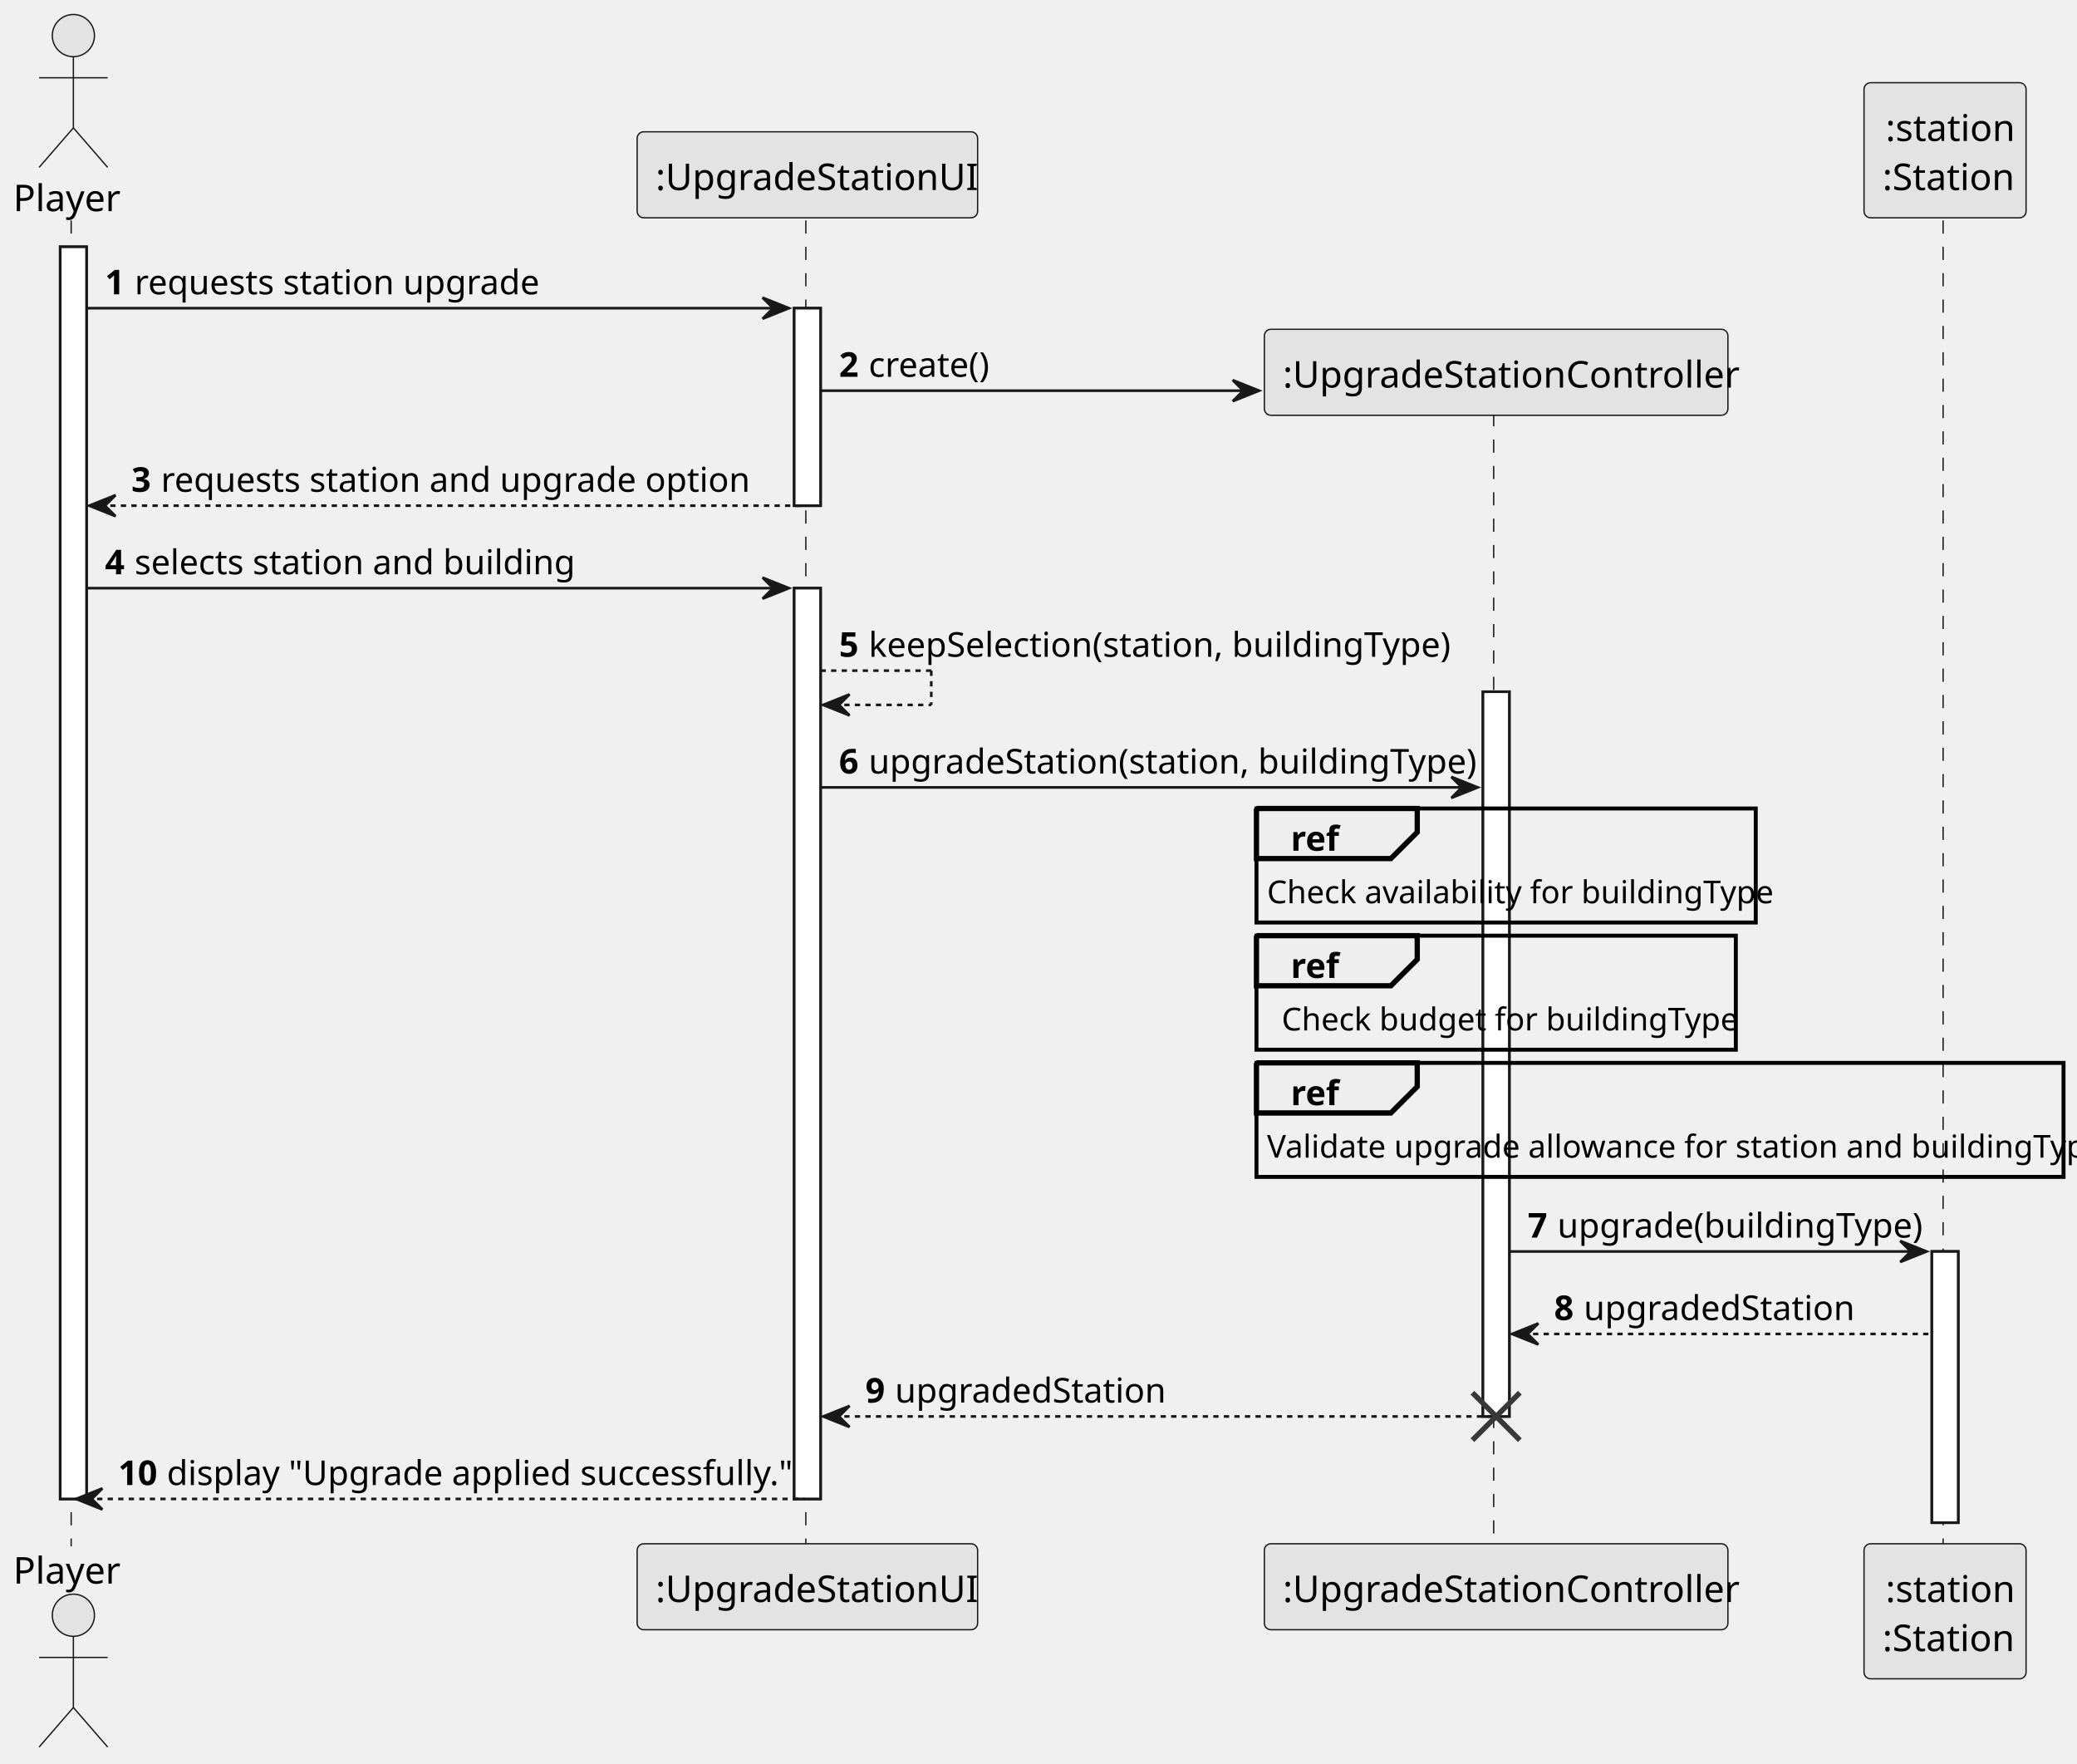
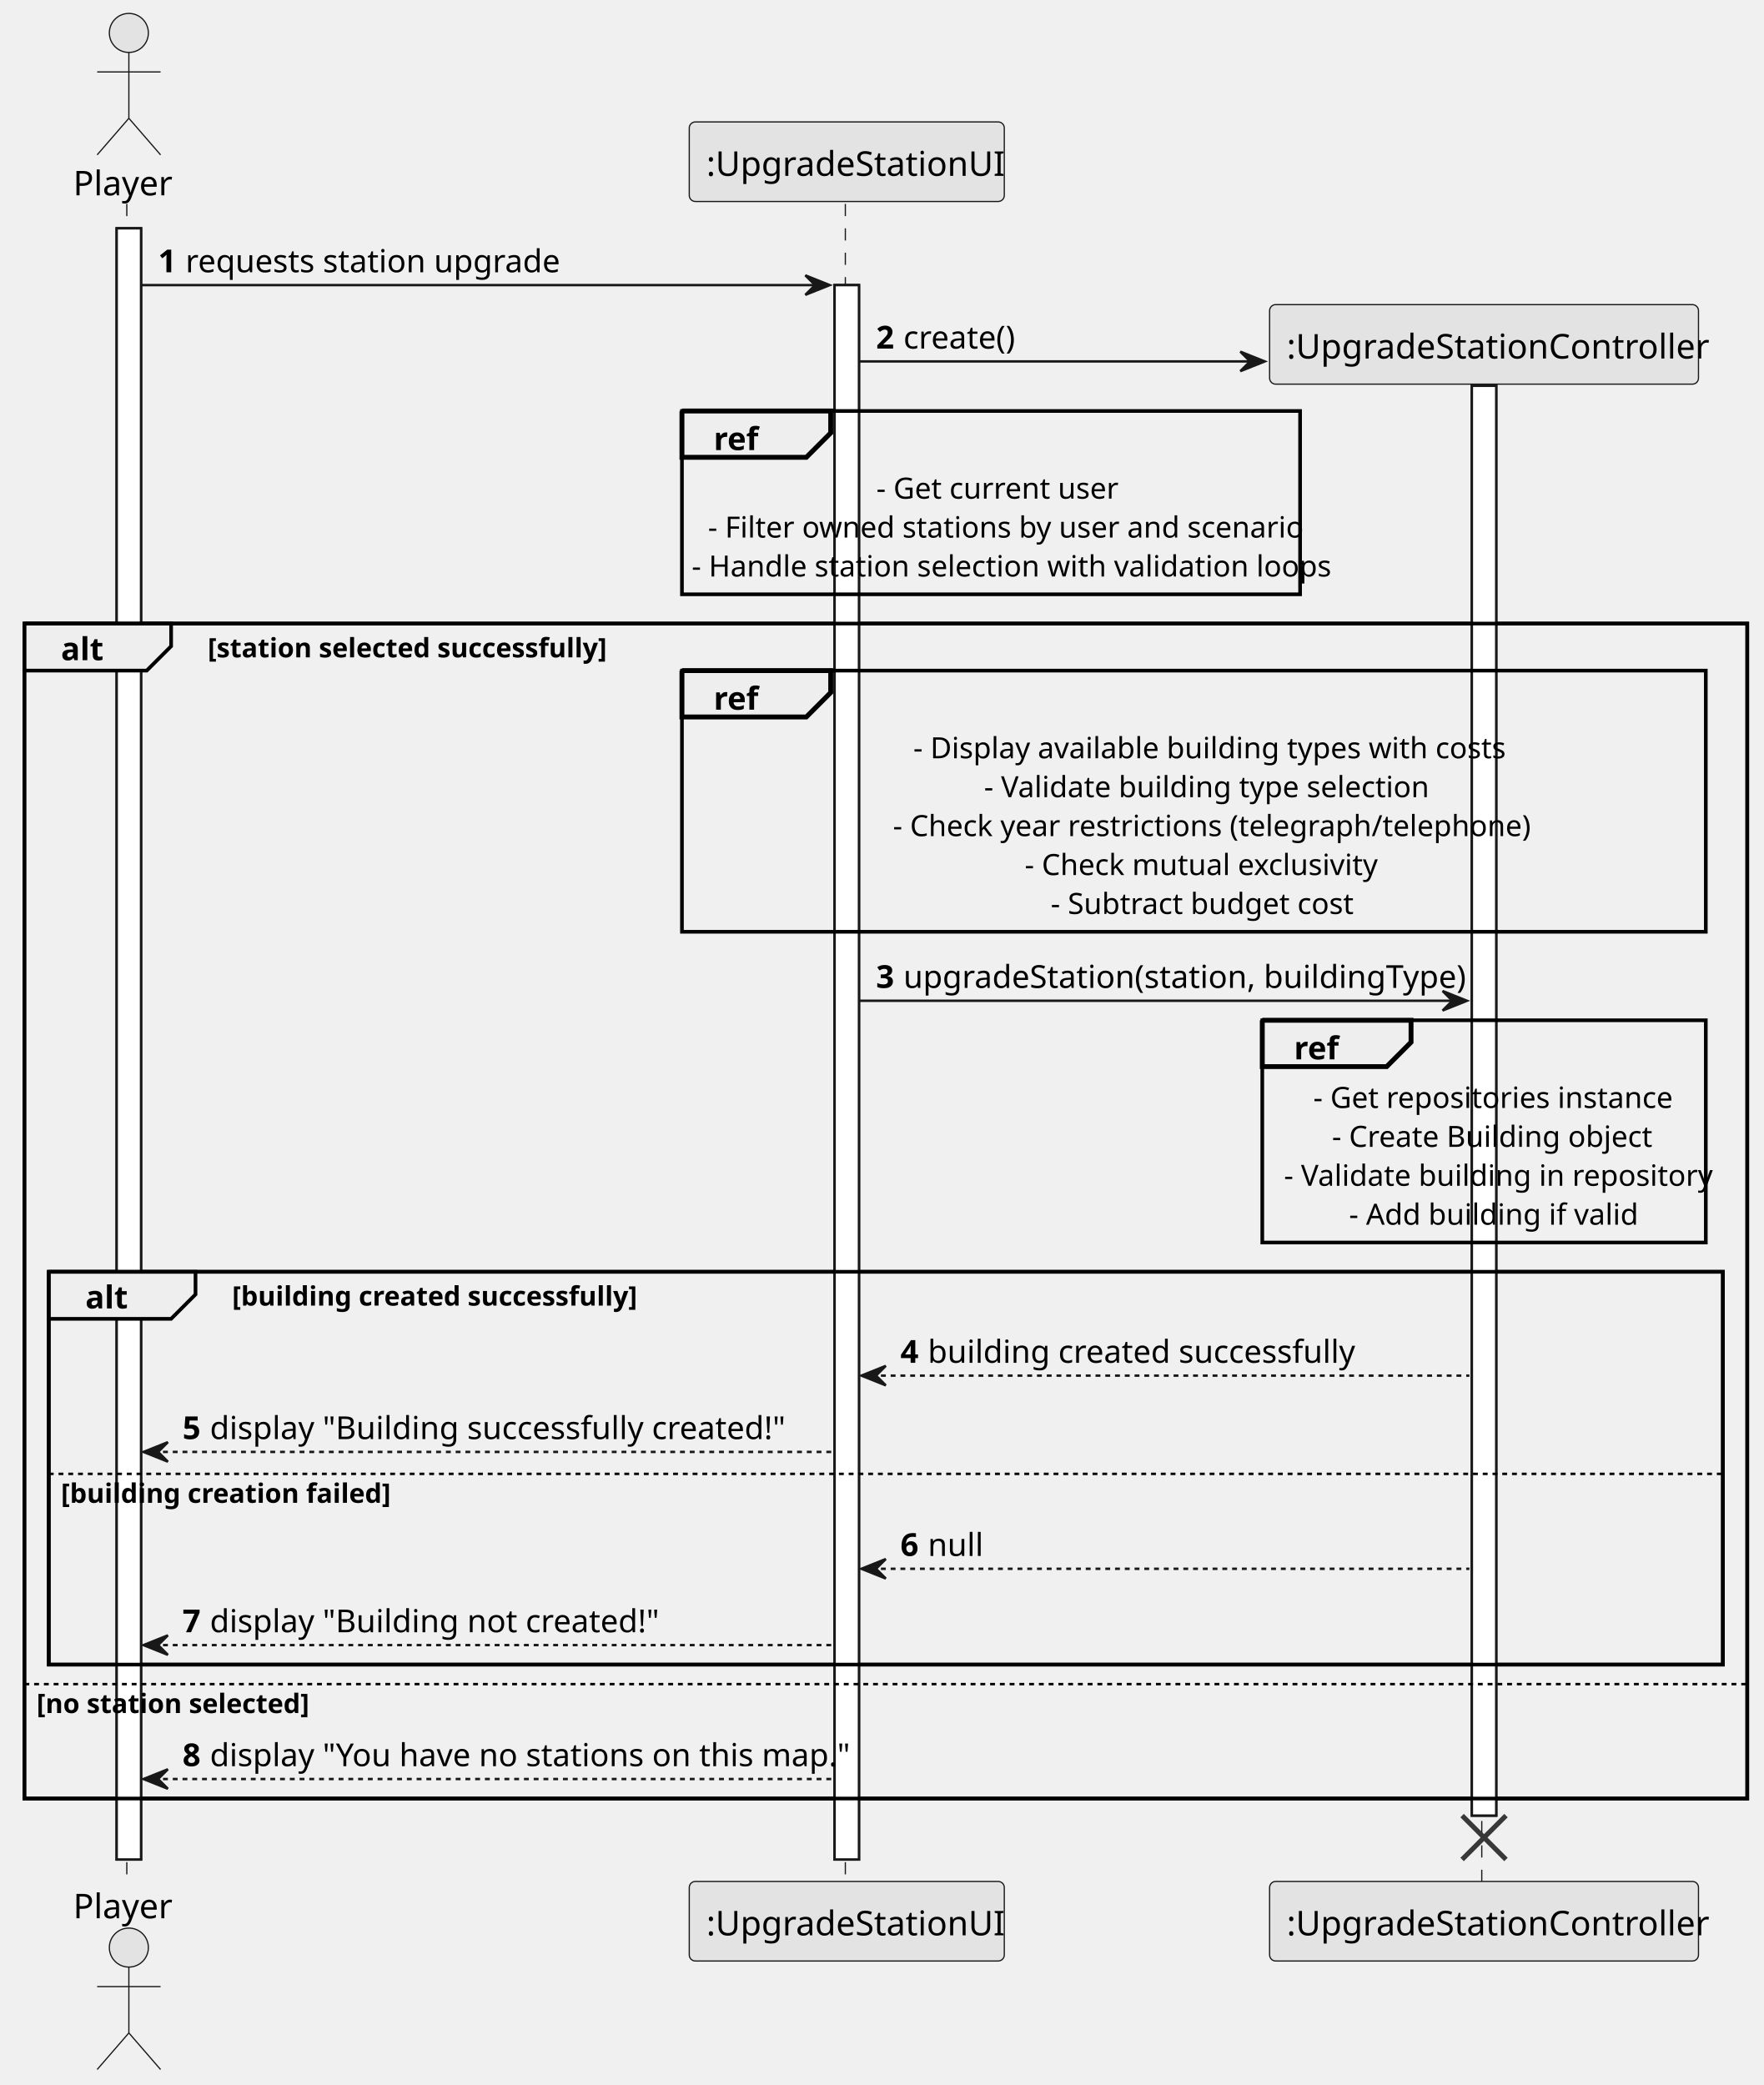
- <svg xmlns="http://www.w3.org/2000/svg" contentStyleType="text/css" height="669px" preserveAspectRatio="none" style="width:788px;height:669px;background:#FFFFFF;" version="1.1" viewBox="0 0 788 669" width="788px" zoomAndPan="magnify">
+ <svg xmlns="http://www.w3.org/2000/svg" contentStyleType="text/css" height="855px" preserveAspectRatio="none" style="width:723px;height:855px;background:#FFFFFF;" version="1.1" viewBox="0 0 723 855" width="723px" zoomAndPan="magnify">
  <defs />
  <g>
-     <rect fill="#FFFFFF" height="474.996" style="stroke:#181818;stroke-width:1.0;" width="10" x="22.841" y="93.621" />
-     <rect fill="#FFFFFF" height="74.912" style="stroke:#181818;stroke-width:1.0;" width="10" x="301.316" y="116.912" />
-     <rect fill="#FFFFFF" height="345.502" style="stroke:#181818;stroke-width:1.0;" width="10" x="301.316" y="223.115" />
-     <rect fill="#FFFFFF" height="274.92" style="stroke:#181818;stroke-width:1.0;" width="10" x="562.626" y="262.406" />
-     <rect fill="#FFFFFF" height="102.873" style="stroke:#181818;stroke-width:1.0;" width="10" x="732.939" y="474.744" />
-     <line style="stroke:#181818;stroke-width:0.5;stroke-dasharray:5.0,5.0;" x1="27" x2="27" y1="83.621" y2="586.617" />
-     <line style="stroke:#181818;stroke-width:0.5;stroke-dasharray:5.0,5.0;" x1="305.727" x2="305.727" y1="83.621" y2="586.617" />
-     <line style="stroke:#181818;stroke-width:0.5;stroke-dasharray:5.0,5.0;" x1="566.692" x2="566.692" y1="156.723" y2="586.617" />
-     <line style="stroke:#181818;stroke-width:0.5;stroke-dasharray:5.0,5.0;" x1="737.201" x2="737.201" y1="83.621" y2="586.617" />
-     <text fill="#000000" font-family="sans-serif" font-size="14" lengthAdjust="spacing" textLength="39.683" x="5" y="80.107">Player</text>
-     <ellipse cx="27.841" cy="13.5" fill="#E3E3E3" rx="8" ry="8" style="stroke:#181818;stroke-width:0.5;" />
-     <path d="M27.841,21.5 L27.841,48.5 M14.841,29.5 L40.841,29.5 M27.841,48.5 L14.841,63.5 M27.841,48.5 L40.841,63.5 " fill="none" style="stroke:#181818;stroke-width:0.5;" />
-     <text fill="#000000" font-family="sans-serif" font-size="14" lengthAdjust="spacing" textLength="39.683" x="5" y="600.725">Player</text>
-     <ellipse cx="27.841" cy="612.738" fill="#E3E3E3" rx="8" ry="8" style="stroke:#181818;stroke-width:0.5;" />
-     <path d="M27.841,620.738 L27.841,647.738 M14.841,628.738 L40.841,628.738 M27.841,647.738 L14.841,662.738 M27.841,647.738 L40.841,662.738 " fill="none" style="stroke:#181818;stroke-width:0.5;" />
-     <rect fill="#E3E3E3" height="32.621" rx="2.5" ry="2.5" style="stroke:#181818;stroke-width:0.5;" width="129.179" x="241.727" y="50" />
-     <text fill="#000000" font-family="sans-serif" font-size="14" lengthAdjust="spacing" textLength="115.179" x="248.727" y="72.107">:UpgradeStationUI</text>
-     <rect fill="#E3E3E3" height="32.621" rx="2.5" ry="2.5" style="stroke:#181818;stroke-width:0.5;" width="129.179" x="241.727" y="585.617" />
-     <text fill="#000000" font-family="sans-serif" font-size="14" lengthAdjust="spacing" textLength="115.179" x="248.727" y="607.725">:UpgradeStationUI</text>
-     <rect fill="#E3E3E3" height="32.621" rx="2.5" ry="2.5" style="stroke:#181818;stroke-width:0.5;" width="175.868" x="479.692" y="585.617" />
-     <text fill="#000000" font-family="sans-serif" font-size="14" lengthAdjust="spacing" textLength="161.868" x="486.692" y="607.725">:UpgradeStationController</text>
-     <rect fill="#E3E3E3" height="51.242" rx="2.5" ry="2.5" style="stroke:#181818;stroke-width:0.5;" width="61.476" x="707.201" y="31.379" />
-     <text fill="#000000" font-family="sans-serif" font-size="14" lengthAdjust="spacing" textLength="45.138" x="715.37" y="53.486">:station</text>
-     <text fill="#000000" font-family="sans-serif" font-size="14" lengthAdjust="spacing" textLength="47.476" x="714.201" y="72.107">:Station</text>
-     <rect fill="#E3E3E3" height="51.242" rx="2.5" ry="2.5" style="stroke:#181818;stroke-width:0.5;" width="61.476" x="707.201" y="585.617" />
-     <text fill="#000000" font-family="sans-serif" font-size="14" lengthAdjust="spacing" textLength="45.138" x="715.37" y="607.725">:station</text>
-     <text fill="#000000" font-family="sans-serif" font-size="14" lengthAdjust="spacing" textLength="47.476" x="714.201" y="626.346">:Station</text>
-     <rect fill="#FFFFFF" height="474.996" style="stroke:#181818;stroke-width:1.0;" width="10" x="22.841" y="93.621" />
-     <rect fill="#FFFFFF" height="74.912" style="stroke:#181818;stroke-width:1.0;" width="10" x="301.316" y="116.912" />
-     <rect fill="#FFFFFF" height="345.502" style="stroke:#181818;stroke-width:1.0;" width="10" x="301.316" y="223.115" />
-     <rect fill="#FFFFFF" height="274.92" style="stroke:#181818;stroke-width:1.0;" width="10" x="562.626" y="262.406" />
-     <rect fill="#FFFFFF" height="102.873" style="stroke:#181818;stroke-width:1.0;" width="10" x="732.939" y="474.744" />
-     <polygon fill="#181818" points="289.316,112.912,299.316,116.912,289.316,120.912,293.316,116.912" style="stroke:#181818;stroke-width:1.0;" />
-     <line style="stroke:#181818;stroke-width:1.0;" x1="32.841" x2="295.316" y1="116.912" y2="116.912" />
-     <text fill="#000000" font-family="sans-serif" font-size="13" font-weight="bold" lengthAdjust="spacing" textLength="7.23" x="39.841" y="111.649">1</text>
-     <text fill="#000000" font-family="sans-serif" font-size="13" lengthAdjust="spacing" textLength="143.095" x="51.071" y="111.649">requests station upgrade</text>
-     <polygon fill="#181818" points="467.692,144.203,477.692,148.203,467.692,152.203,471.692,148.203" style="stroke:#181818;stroke-width:1.0;" />
-     <line style="stroke:#181818;stroke-width:1.0;" x1="311.316" x2="473.692" y1="148.203" y2="148.203" />
-     <text fill="#000000" font-family="sans-serif" font-size="13" font-weight="bold" lengthAdjust="spacing" textLength="7.23" x="318.316" y="142.94">2</text>
-     <text fill="#000000" font-family="sans-serif" font-size="13" lengthAdjust="spacing" textLength="44.789" x="329.546" y="142.94">create()</text>
-     <rect fill="#E3E3E3" height="32.621" rx="2.5" ry="2.5" style="stroke:#181818;stroke-width:0.5;" width="175.868" x="479.692" y="124.912" />
-     <text fill="#000000" font-family="sans-serif" font-size="14" lengthAdjust="spacing" textLength="161.868" x="486.692" y="147.019">:UpgradeStationController</text>
-     <polygon fill="#181818" points="43.841,187.824,33.841,191.824,43.841,195.824,39.841,191.824" style="stroke:#181818;stroke-width:1.0;" />
-     <line style="stroke:#181818;stroke-width:1.0;stroke-dasharray:2.0,2.0;" x1="37.841" x2="305.316" y1="191.824" y2="191.824" />
-     <text fill="#000000" font-family="sans-serif" font-size="13" font-weight="bold" lengthAdjust="spacing" textLength="7.23" x="49.841" y="186.561">3</text>
-     <text fill="#000000" font-family="sans-serif" font-size="13" lengthAdjust="spacing" textLength="207.429" x="61.071" y="186.561">requests station and upgrade option</text>
-     <polygon fill="#181818" points="289.316,219.115,299.316,223.115,289.316,227.115,293.316,223.115" style="stroke:#181818;stroke-width:1.0;" />
-     <line style="stroke:#181818;stroke-width:1.0;" x1="32.841" x2="295.316" y1="223.115" y2="223.115" />
-     <text fill="#000000" font-family="sans-serif" font-size="13" font-weight="bold" lengthAdjust="spacing" textLength="7.23" x="39.841" y="217.852">4</text>
-     <text fill="#000000" font-family="sans-serif" font-size="13" lengthAdjust="spacing" textLength="156.102" x="51.071" y="217.852">selects station and building</text>
-     <line style="stroke:#181818;stroke-width:1.0;stroke-dasharray:2.0,2.0;" x1="311.316" x2="353.316" y1="254.406" y2="254.406" />
-     <line style="stroke:#181818;stroke-width:1.0;stroke-dasharray:2.0,2.0;" x1="353.316" x2="353.316" y1="254.406" y2="267.406" />
-     <line style="stroke:#181818;stroke-width:1.0;stroke-dasharray:2.0,2.0;" x1="312.316" x2="353.316" y1="267.406" y2="267.406" />
-     <polygon fill="#181818" points="322.316,263.406,312.316,267.406,322.316,271.406,318.316,267.406" style="stroke:#181818;stroke-width:1.0;" />
-     <text fill="#000000" font-family="sans-serif" font-size="13" font-weight="bold" lengthAdjust="spacing" textLength="7.23" x="318.316" y="249.144">5</text>
-     <text fill="#000000" font-family="sans-serif" font-size="13" lengthAdjust="spacing" textLength="209.568" x="329.546" y="249.144">keepSelection(station, buildingType)</text>
-     <polygon fill="#181818" points="550.626,294.697,560.626,298.697,550.626,302.697,554.626,298.697" style="stroke:#181818;stroke-width:1.0;" />
-     <line style="stroke:#181818;stroke-width:1.0;" x1="311.316" x2="556.626" y1="298.697" y2="298.697" />
-     <text fill="#000000" font-family="sans-serif" font-size="13" font-weight="bold" lengthAdjust="spacing" textLength="7.23" x="318.316" y="293.435">6</text>
-     <text fill="#000000" font-family="sans-serif" font-size="13" lengthAdjust="spacing" textLength="216.081" x="329.546" y="293.435">upgradeStation(station, buildingType)</text>
-     <rect fill="none" height="43.252" style="stroke:#000000;stroke-width:1.5;" width="189.424" x="476.692" y="306.697" />
-     <path d="M476.692,306.697 L537.692,306.697 L537.692,315.697 L527.692,325.697 L476.692,325.697 L476.692,306.697 " fill="#EEEEEE" style="stroke:#000000;stroke-width:2.0;" />
-     <text fill="#000000" font-family="sans-serif" font-size="13" font-weight="bold" lengthAdjust="spacing" textLength="16.618" x="489.692" y="322.726">ref</text>
-     <text fill="#000000" font-family="sans-serif" font-size="12" lengthAdjust="spacing" textLength="181.424" x="480.692" y="342.647">Check availability for buildingType</text>
-     <rect fill="none" height="43.252" style="stroke:#000000;stroke-width:1.5;" width="181.868" x="476.692" y="354.949" />
-     <path d="M476.692,354.949 L537.692,354.949 L537.692,363.949 L527.692,373.949 L476.692,373.949 L476.692,354.949 " fill="#EEEEEE" style="stroke:#000000;stroke-width:2.0;" />
-     <text fill="#000000" font-family="sans-serif" font-size="13" font-weight="bold" lengthAdjust="spacing" textLength="16.618" x="489.692" y="370.978">ref</text>
-     <text fill="#000000" font-family="sans-serif" font-size="12" lengthAdjust="spacing" textLength="162.768" x="486.243" y="390.898">Check budget for buildingType</text>
-     <rect fill="none" height="43.252" style="stroke:#000000;stroke-width:1.5;" width="306.201" x="476.692" y="403.201" />
-     <path d="M476.692,403.201 L537.692,403.201 L537.692,412.201 L527.692,422.201 L476.692,422.201 L476.692,403.201 " fill="#EEEEEE" style="stroke:#000000;stroke-width:2.0;" />
-     <text fill="#000000" font-family="sans-serif" font-size="13" font-weight="bold" lengthAdjust="spacing" textLength="16.618" x="489.692" y="419.229">ref</text>
-     <text fill="#000000" font-family="sans-serif" font-size="12" lengthAdjust="spacing" textLength="298.201" x="480.692" y="439.15">Validate upgrade allowance for station and buildingType</text>
-     <polygon fill="#181818" points="720.939,470.744,730.939,474.744,720.939,478.744,724.939,474.744" style="stroke:#181818;stroke-width:1.0;" />
-     <line style="stroke:#181818;stroke-width:1.0;" x1="572.626" x2="726.939" y1="474.744" y2="474.744" />
-     <text fill="#000000" font-family="sans-serif" font-size="13" font-weight="bold" lengthAdjust="spacing" textLength="7.23" x="579.626" y="469.481">7</text>
-     <text fill="#000000" font-family="sans-serif" font-size="13" lengthAdjust="spacing" textLength="130.083" x="590.856" y="469.481">upgrade(buildingType)</text>
-     <polygon fill="#181818" points="583.626,502.035,573.626,506.035,583.626,510.035,579.626,506.035" style="stroke:#181818;stroke-width:1.0;" />
-     <line style="stroke:#181818;stroke-width:1.0;stroke-dasharray:2.0,2.0;" x1="577.626" x2="731.939" y1="506.035" y2="506.035" />
-     <text fill="#000000" font-family="sans-serif" font-size="13" font-weight="bold" lengthAdjust="spacing" textLength="7.23" x="589.626" y="500.772">8</text>
-     <text fill="#000000" font-family="sans-serif" font-size="13" lengthAdjust="spacing" textLength="95.412" x="600.856" y="500.772">upgradedStation</text>
-     <polygon fill="#181818" points="322.316,533.326,312.316,537.326,322.316,541.326,318.316,537.326" style="stroke:#181818;stroke-width:1.0;" />
-     <line style="stroke:#181818;stroke-width:1.0;stroke-dasharray:2.0,2.0;" x1="316.316" x2="566.626" y1="537.326" y2="537.326" />
-     <text fill="#000000" font-family="sans-serif" font-size="13" font-weight="bold" lengthAdjust="spacing" textLength="7.23" x="328.316" y="532.063">9</text>
-     <text fill="#000000" font-family="sans-serif" font-size="13" lengthAdjust="spacing" textLength="95.412" x="339.546" y="532.063">upgradedStation</text>
-     <line style="stroke:#383838;stroke-width:2.0;" x1="558.626" x2="576.626" y1="528.326" y2="546.326" />
-     <line style="stroke:#383838;stroke-width:2.0;" x1="558.626" x2="576.626" y1="546.326" y2="528.326" />
-     <polygon fill="#181818" points="38.841,564.617,28.841,568.617,38.841,572.617,34.841,568.617" style="stroke:#181818;stroke-width:1.0;" />
-     <line style="stroke:#181818;stroke-width:1.0;stroke-dasharray:2.0,2.0;" x1="32.841" x2="305.316" y1="568.617" y2="568.617" />
-     <text fill="#000000" font-family="sans-serif" font-size="13" font-weight="bold" lengthAdjust="spacing" textLength="14.46" x="44.841" y="563.355">10</text>
-     <text fill="#000000" font-family="sans-serif" font-size="13" lengthAdjust="spacing" textLength="226.015" x="63.301" y="563.355">display "Upgrade applied successfully."</text>
+     <rect fill="#FFFFFF" height="668.906" style="stroke:#181818;stroke-width:1.0;" width="10" x="47.841" y="93.621" />
+     <rect fill="#FFFFFF" height="645.615" style="stroke:#181818;stroke-width:1.0;" width="10" x="342.223" y="116.912" />
+     <rect fill="#FFFFFF" height="586.324" style="stroke:#181818;stroke-width:1.0;" width="10" x="603.534" y="158.203" />
+     <rect fill="none" height="481.82" style="stroke:#000000;stroke-width:1.5;" width="706.468" x="10" y="255.707" />
+     <rect fill="none" height="161.086" style="stroke:#000000;stroke-width:1.5;" width="686.468" x="20" y="521.519" />
+     <line style="stroke:#181818;stroke-width:0.5;stroke-dasharray:5.0,5.0;" x1="52" x2="52" y1="83.621" y2="772.527" />
+     <line style="stroke:#181818;stroke-width:0.5;stroke-dasharray:5.0,5.0;" x1="346.634" x2="346.634" y1="83.621" y2="772.527" />
+     <line style="stroke:#181818;stroke-width:0.5;stroke-dasharray:5.0,5.0;" x1="607.6" x2="607.6" y1="156.723" y2="772.527" />
+     <text fill="#000000" font-family="sans-serif" font-size="14" lengthAdjust="spacing" textLength="39.683" x="30" y="80.107">Player</text>
+     <ellipse cx="52.841" cy="13.5" fill="#E3E3E3" rx="8" ry="8" style="stroke:#181818;stroke-width:0.5;" />
+     <path d="M52.841,21.5 L52.841,48.5 M39.841,29.5 L65.841,29.5 M52.841,48.5 L39.841,63.5 M52.841,48.5 L65.841,63.5 " fill="none" style="stroke:#181818;stroke-width:0.5;" />
+     <text fill="#000000" font-family="sans-serif" font-size="14" lengthAdjust="spacing" textLength="39.683" x="30" y="786.635">Player</text>
+     <ellipse cx="52.841" cy="798.648" fill="#E3E3E3" rx="8" ry="8" style="stroke:#181818;stroke-width:0.5;" />
+     <path d="M52.841,806.648 L52.841,833.648 M39.841,814.648 L65.841,814.648 M52.841,833.648 L39.841,848.648 M52.841,833.648 L65.841,848.648 " fill="none" style="stroke:#181818;stroke-width:0.5;" />
+     <rect fill="#E3E3E3" height="32.621" rx="2.5" ry="2.5" style="stroke:#181818;stroke-width:0.5;" width="129.179" x="282.634" y="50" />
+     <text fill="#000000" font-family="sans-serif" font-size="14" lengthAdjust="spacing" textLength="115.179" x="289.634" y="72.107">:UpgradeStationUI</text>
+     <rect fill="#E3E3E3" height="32.621" rx="2.5" ry="2.5" style="stroke:#181818;stroke-width:0.5;" width="129.179" x="282.634" y="771.527" />
+     <text fill="#000000" font-family="sans-serif" font-size="14" lengthAdjust="spacing" textLength="115.179" x="289.634" y="793.635">:UpgradeStationUI</text>
+     <rect fill="#E3E3E3" height="32.621" rx="2.5" ry="2.5" style="stroke:#181818;stroke-width:0.5;" width="175.868" x="520.6" y="771.527" />
+     <text fill="#000000" font-family="sans-serif" font-size="14" lengthAdjust="spacing" textLength="161.868" x="527.6" y="793.635">:UpgradeStationController</text>
+     <rect fill="#FFFFFF" height="668.906" style="stroke:#181818;stroke-width:1.0;" width="10" x="47.841" y="93.621" />
+     <rect fill="#FFFFFF" height="645.615" style="stroke:#181818;stroke-width:1.0;" width="10" x="342.223" y="116.912" />
+     <rect fill="#FFFFFF" height="586.324" style="stroke:#181818;stroke-width:1.0;" width="10" x="603.534" y="158.203" />
+     <polygon fill="#181818" points="330.223,112.912,340.223,116.912,330.223,120.912,334.223,116.912" style="stroke:#181818;stroke-width:1.0;" />
+     <line style="stroke:#181818;stroke-width:1.0;" x1="57.841" x2="336.223" y1="116.912" y2="116.912" />
+     <text fill="#000000" font-family="sans-serif" font-size="13" font-weight="bold" lengthAdjust="spacing" textLength="7.23" x="64.841" y="111.649">1</text>
+     <text fill="#000000" font-family="sans-serif" font-size="13" lengthAdjust="spacing" textLength="143.095" x="76.071" y="111.649">requests station upgrade</text>
+     <polygon fill="#181818" points="508.6,144.203,518.6,148.203,508.6,152.203,512.6,148.203" style="stroke:#181818;stroke-width:1.0;" />
+     <line style="stroke:#181818;stroke-width:1.0;" x1="352.223" x2="514.6" y1="148.203" y2="148.203" />
+     <text fill="#000000" font-family="sans-serif" font-size="13" font-weight="bold" lengthAdjust="spacing" textLength="7.23" x="359.223" y="142.94">2</text>
+     <text fill="#000000" font-family="sans-serif" font-size="13" lengthAdjust="spacing" textLength="44.789" x="370.453" y="142.94">create()</text>
+     <rect fill="#E3E3E3" height="32.621" rx="2.5" ry="2.5" style="stroke:#181818;stroke-width:0.5;" width="175.868" x="520.6" y="124.912" />
+     <text fill="#000000" font-family="sans-serif" font-size="14" lengthAdjust="spacing" textLength="161.868" x="527.6" y="147.019">:UpgradeStationController</text>
+     <rect fill="none" height="75.174" style="stroke:#000000;stroke-width:1.5;" width="253.473" x="279.634" y="168.533" />
+     <path d="M279.634,168.533 L340.634,168.533 L340.634,177.533 L330.634,187.533 L279.634,187.533 L279.634,168.533 " fill="#EEEEEE" style="stroke:#000000;stroke-width:2.0;" />
+     <text fill="#000000" font-family="sans-serif" font-size="13" font-weight="bold" lengthAdjust="spacing" textLength="16.618" x="292.634" y="184.561">ref</text>
+     <text fill="#000000" font-family="sans-serif" font-size="12" lengthAdjust="spacing" textLength="94.031" x="359.354" y="204.482">- Get current user</text>
+     <text fill="#000000" font-family="sans-serif" font-size="12" lengthAdjust="spacing" textLength="232.113" x="290.313" y="220.443">- Filter owned stations by user and scenario</text>
+     <text fill="#000000" font-family="sans-serif" font-size="12" lengthAdjust="spacing" textLength="245.473" x="283.634" y="236.404">- Handle station selection with validation loops</text>
+     <path d="M10,255.707 L70.171,255.707 L70.171,264.998 L60.171,274.998 L10,274.998 L10,255.707 " fill="#EEEEEE" style="stroke:#000000;stroke-width:1.5;" />
+     <rect fill="none" height="481.82" style="stroke:#000000;stroke-width:1.5;" width="706.468" x="10" y="255.707" />
+     <text fill="#000000" font-family="sans-serif" font-size="13" font-weight="bold" lengthAdjust="spacing" textLength="15.171" x="25" y="270.735">alt</text>
+     <text fill="#000000" font-family="sans-serif" font-size="11" font-weight="bold" lengthAdjust="spacing" textLength="159.559" x="85.171" y="269.577">[station selected successfully]</text>
+     <rect fill="none" height="107.096" style="stroke:#000000;stroke-width:1.5;" width="419.834" x="279.634" y="274.998" />
+     <path d="M279.634,274.998 L340.634,274.998 L340.634,283.998 L330.634,293.998 L279.634,293.998 L279.634,274.998 " fill="#EEEEEE" style="stroke:#000000;stroke-width:2.0;" />
+     <text fill="#000000" font-family="sans-serif" font-size="13" font-weight="bold" lengthAdjust="spacing" textLength="16.618" x="292.634" y="291.026">ref</text>
+     <text fill="#000000" font-family="sans-serif" font-size="12" lengthAdjust="spacing" textLength="230.109" x="374.496" y="310.947">- Display available building types with costs</text>
+     <text fill="#000000" font-family="sans-serif" font-size="12" lengthAdjust="spacing" textLength="172.107" x="403.497" y="326.908">- Validate building type selection</text>
+     <text fill="#000000" font-family="sans-serif" font-size="12" lengthAdjust="spacing" textLength="246.785" x="366.158" y="342.869">- Check year restrictions (telegraph/telephone)</text>
+     <text fill="#000000" font-family="sans-serif" font-size="12" lengthAdjust="spacing" textLength="138.709" x="420.196" y="358.83">- Check mutual exclusivity</text>
+     <text fill="#000000" font-family="sans-serif" font-size="12" lengthAdjust="spacing" textLength="117.398" x="430.852" y="374.791">- Subtract budget cost</text>
+     <polygon fill="#181818" points="591.534,406.385,601.534,410.385,591.534,414.385,595.534,410.385" style="stroke:#181818;stroke-width:1.0;" />
+     <line style="stroke:#181818;stroke-width:1.0;" x1="352.223" x2="597.534" y1="410.385" y2="410.385" />
+     <text fill="#000000" font-family="sans-serif" font-size="13" font-weight="bold" lengthAdjust="spacing" textLength="7.23" x="359.223" y="405.122">3</text>
+     <text fill="#000000" font-family="sans-serif" font-size="13" lengthAdjust="spacing" textLength="216.081" x="370.453" y="405.122">upgradeStation(station, buildingType)</text>
+     <rect fill="none" height="91.135" style="stroke:#000000;stroke-width:1.5;" width="181.868" x="517.6" y="418.385" />
+     <path d="M517.6,418.385 L578.6,418.385 L578.6,427.385 L568.6,437.385 L517.6,437.385 L517.6,418.385 " fill="#EEEEEE" style="stroke:#000000;stroke-width:2.0;" />
+     <text fill="#000000" font-family="sans-serif" font-size="13" font-weight="bold" lengthAdjust="spacing" textLength="16.618" x="530.6" y="434.413">ref</text>
+     <text fill="#000000" font-family="sans-serif" font-size="12" lengthAdjust="spacing" textLength="140.062" x="538.502" y="454.334">- Get repositories instance</text>
+     <text fill="#000000" font-family="sans-serif" font-size="12" lengthAdjust="spacing" textLength="124.734" x="546.167" y="470.295">- Create Building object</text>
+     <text fill="#000000" font-family="sans-serif" font-size="12" lengthAdjust="spacing" textLength="164.092" x="526.488" y="486.256">- Validate building in repository</text>
+     <text fill="#000000" font-family="sans-serif" font-size="12" lengthAdjust="spacing" textLength="110.731" x="553.168" y="502.217">- Add building if valid</text>
+     <path d="M20,521.519 L80.171,521.519 L80.171,530.811 L70.171,540.811 L20,540.811 L20,521.519 " fill="#EEEEEE" style="stroke:#000000;stroke-width:1.5;" />
+     <rect fill="none" height="161.086" style="stroke:#000000;stroke-width:1.5;" width="686.468" x="20" y="521.519" />
+     <text fill="#000000" font-family="sans-serif" font-size="13" font-weight="bold" lengthAdjust="spacing" textLength="15.171" x="35" y="536.548">alt</text>
+     <text fill="#000000" font-family="sans-serif" font-size="11" font-weight="bold" lengthAdjust="spacing" textLength="161.375" x="95.171" y="535.39">[building created successfully]</text>
+     <polygon fill="#181818" points="363.223,560.102,353.223,564.102,363.223,568.102,359.223,564.102" style="stroke:#181818;stroke-width:1.0;" />
+     <line style="stroke:#181818;stroke-width:1.0;stroke-dasharray:2.0,2.0;" x1="357.223" x2="602.534" y1="564.102" y2="564.102" />
+     <text fill="#000000" font-family="sans-serif" font-size="13" font-weight="bold" lengthAdjust="spacing" textLength="7.23" x="369.223" y="558.839">4</text>
+     <text fill="#000000" font-family="sans-serif" font-size="13" lengthAdjust="spacing" textLength="165.477" x="380.453" y="558.839">building created successfully</text>
+     <polygon fill="#181818" points="68.841,591.393,58.841,595.393,68.841,599.393,64.841,595.393" style="stroke:#181818;stroke-width:1.0;" />
+     <line style="stroke:#181818;stroke-width:1.0;stroke-dasharray:2.0,2.0;" x1="62.841" x2="341.223" y1="595.393" y2="595.393" />
+     <text fill="#000000" font-family="sans-serif" font-size="13" font-weight="bold" lengthAdjust="spacing" textLength="7.23" x="74.841" y="590.13">5</text>
+     <text fill="#000000" font-family="sans-serif" font-size="13" lengthAdjust="spacing" textLength="223.837" x="86.071" y="590.13">display "Building successfully created!"</text>
+     <line style="stroke:#000000;stroke-width:1.0;stroke-dasharray:2.0,2.0;" x1="20" x2="706.468" y1="604.393" y2="604.393" />
+     <text fill="#000000" font-family="sans-serif" font-size="11" font-weight="bold" lengthAdjust="spacing" textLength="127.725" x="25" y="616.263">[building creation failed]</text>
+     <polygon fill="#181818" points="363.223,639.314,353.223,643.314,363.223,647.314,359.223,643.314" style="stroke:#181818;stroke-width:1.0;" />
+     <line style="stroke:#181818;stroke-width:1.0;stroke-dasharray:2.0,2.0;" x1="357.223" x2="602.534" y1="643.314" y2="643.314" />
+     <text fill="#000000" font-family="sans-serif" font-size="13" font-weight="bold" lengthAdjust="spacing" textLength="7.23" x="369.223" y="638.052">6</text>
+     <text fill="#000000" font-family="sans-serif" font-size="13" lengthAdjust="spacing" textLength="20.236" x="380.453" y="638.052">null</text>
+     <polygon fill="#181818" points="68.841,670.606,58.841,674.606,68.841,678.606,64.841,674.606" style="stroke:#181818;stroke-width:1.0;" />
+     <line style="stroke:#181818;stroke-width:1.0;stroke-dasharray:2.0,2.0;" x1="62.841" x2="341.223" y1="674.606" y2="674.606" />
+     <text fill="#000000" font-family="sans-serif" font-size="13" font-weight="bold" lengthAdjust="spacing" textLength="7.23" x="74.841" y="669.343">7</text>
+     <text fill="#000000" font-family="sans-serif" font-size="13" lengthAdjust="spacing" textLength="171.831" x="86.071" y="669.343">display "Building not created!"</text>
+     <line style="stroke:#000000;stroke-width:1.0;stroke-dasharray:2.0,2.0;" x1="10" x2="716.468" y1="690.606" y2="690.606" />
+     <text fill="#000000" font-family="sans-serif" font-size="11" font-weight="bold" lengthAdjust="spacing" textLength="106.96" x="15" y="702.476">[no station selected]</text>
+     <polygon fill="#181818" points="68.841,725.527,58.841,729.527,68.841,733.527,64.841,729.527" style="stroke:#181818;stroke-width:1.0;" />
+     <line style="stroke:#181818;stroke-width:1.0;stroke-dasharray:2.0,2.0;" x1="62.841" x2="341.223" y1="729.527" y2="729.527" />
+     <text fill="#000000" font-family="sans-serif" font-size="13" font-weight="bold" lengthAdjust="spacing" textLength="7.23" x="74.841" y="724.265">8</text>
+     <text fill="#000000" font-family="sans-serif" font-size="13" lengthAdjust="spacing" textLength="249.152" x="86.071" y="724.265">display "You have no stations on this map."</text>
+     <line style="stroke:#383838;stroke-width:2.0;" x1="599.534" x2="617.534" y1="744.527" y2="762.527" />
+     <line style="stroke:#383838;stroke-width:2.0;" x1="599.534" x2="617.534" y1="762.527" y2="744.527" />
  </g>
</svg>
